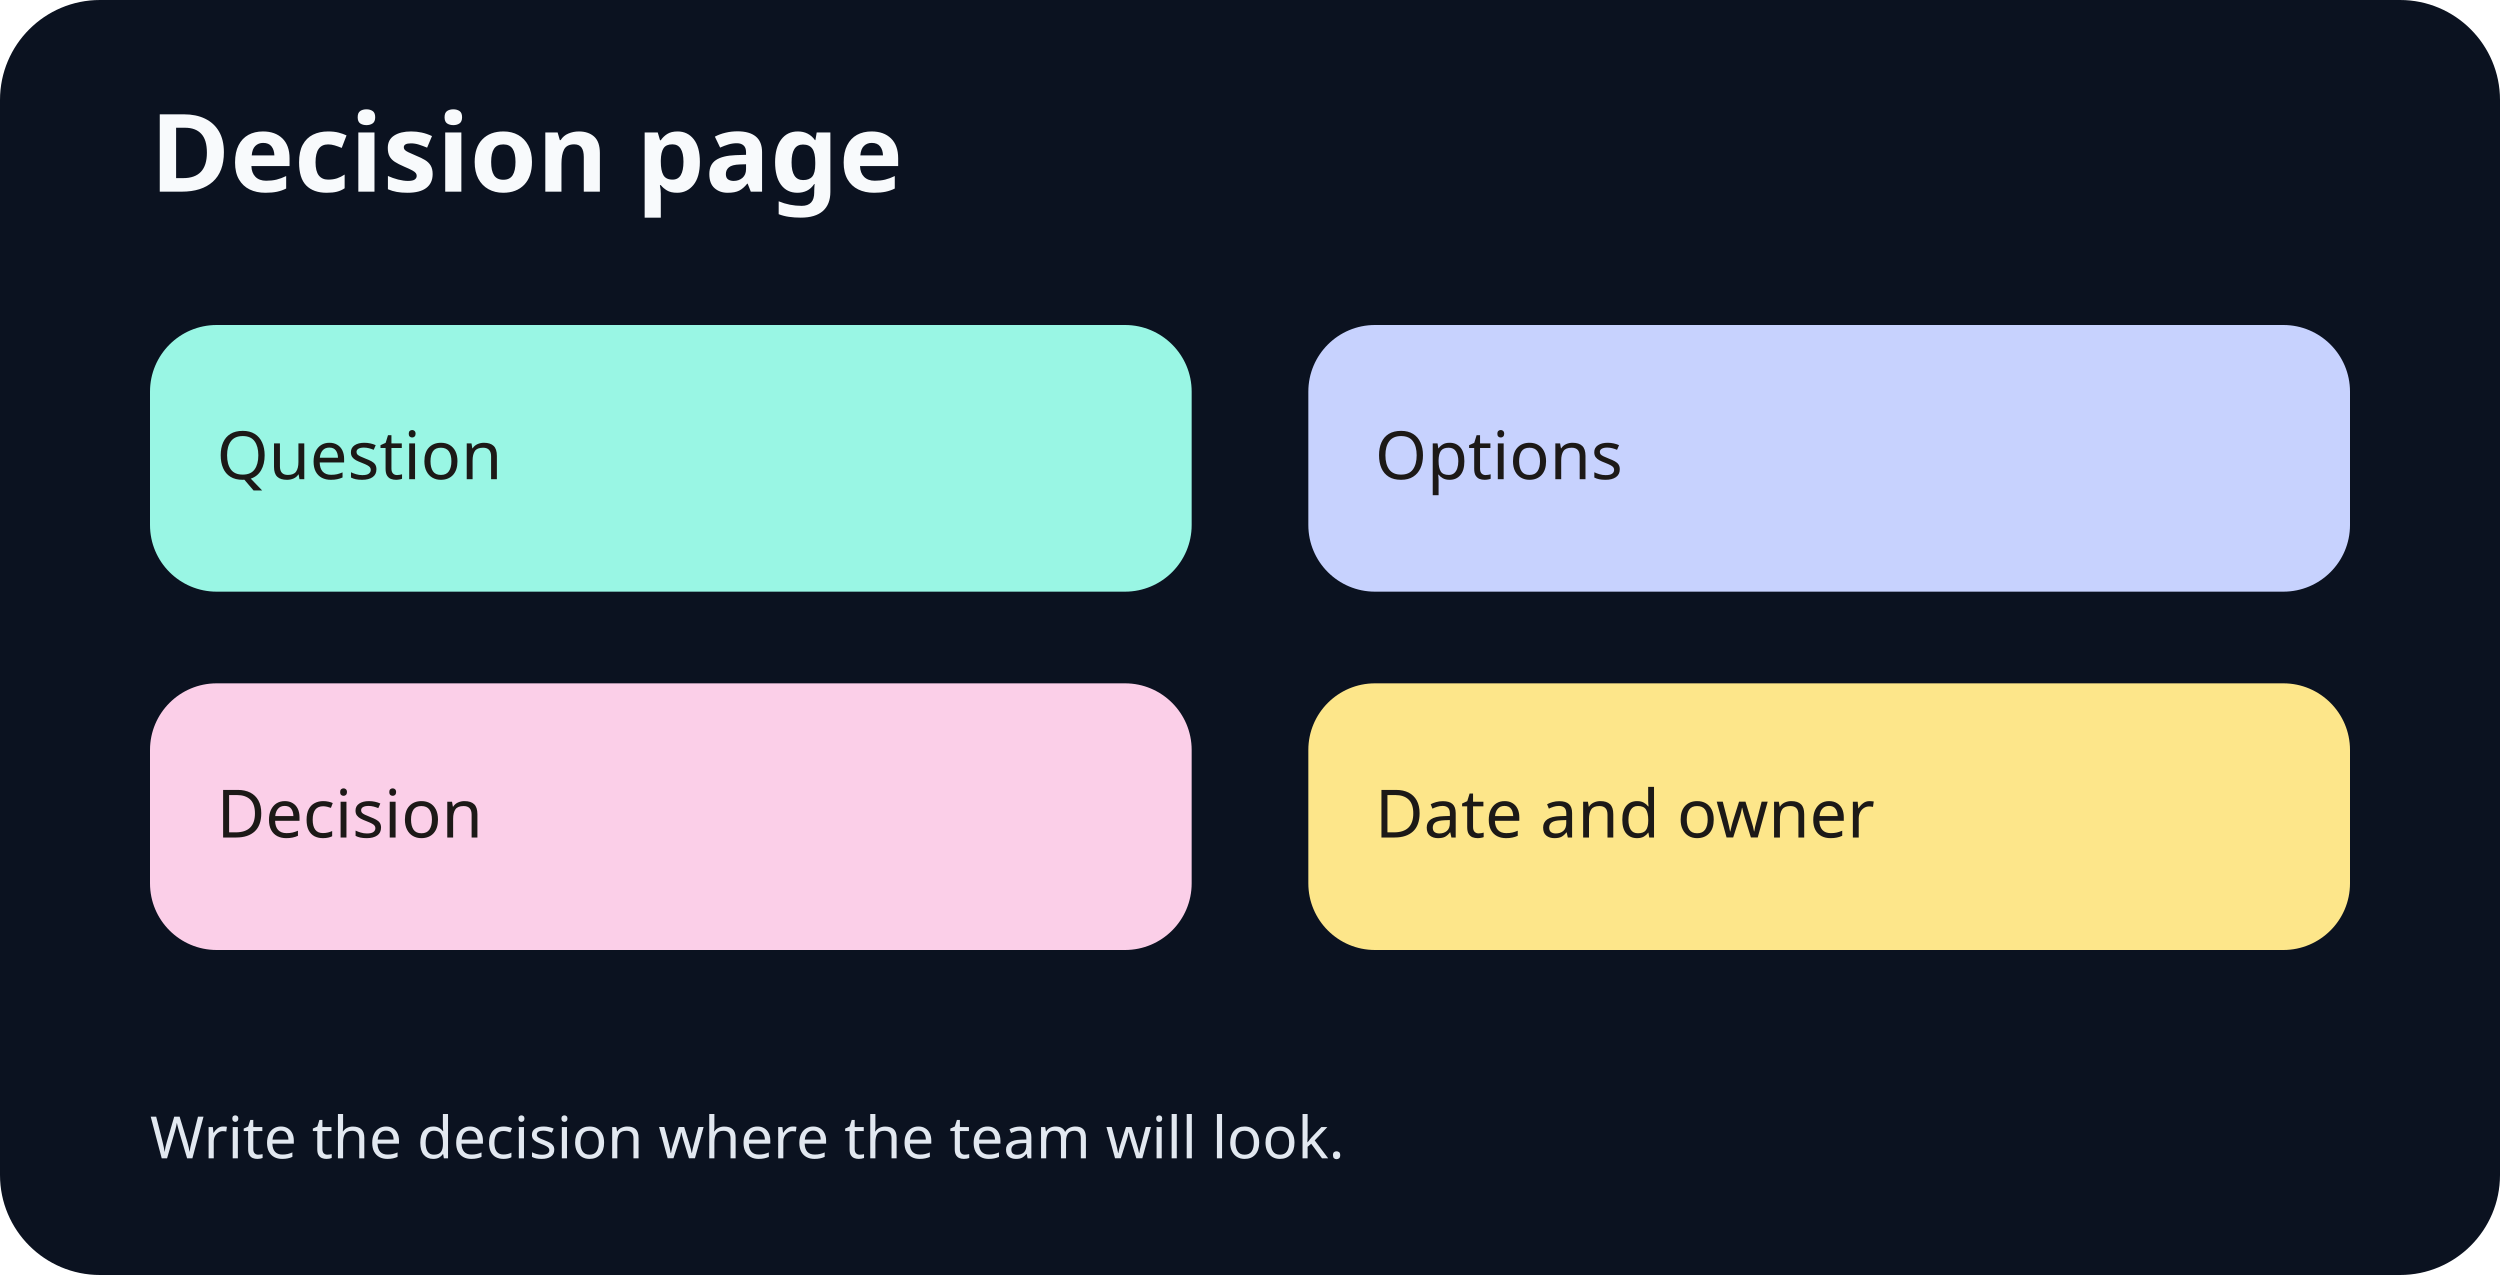
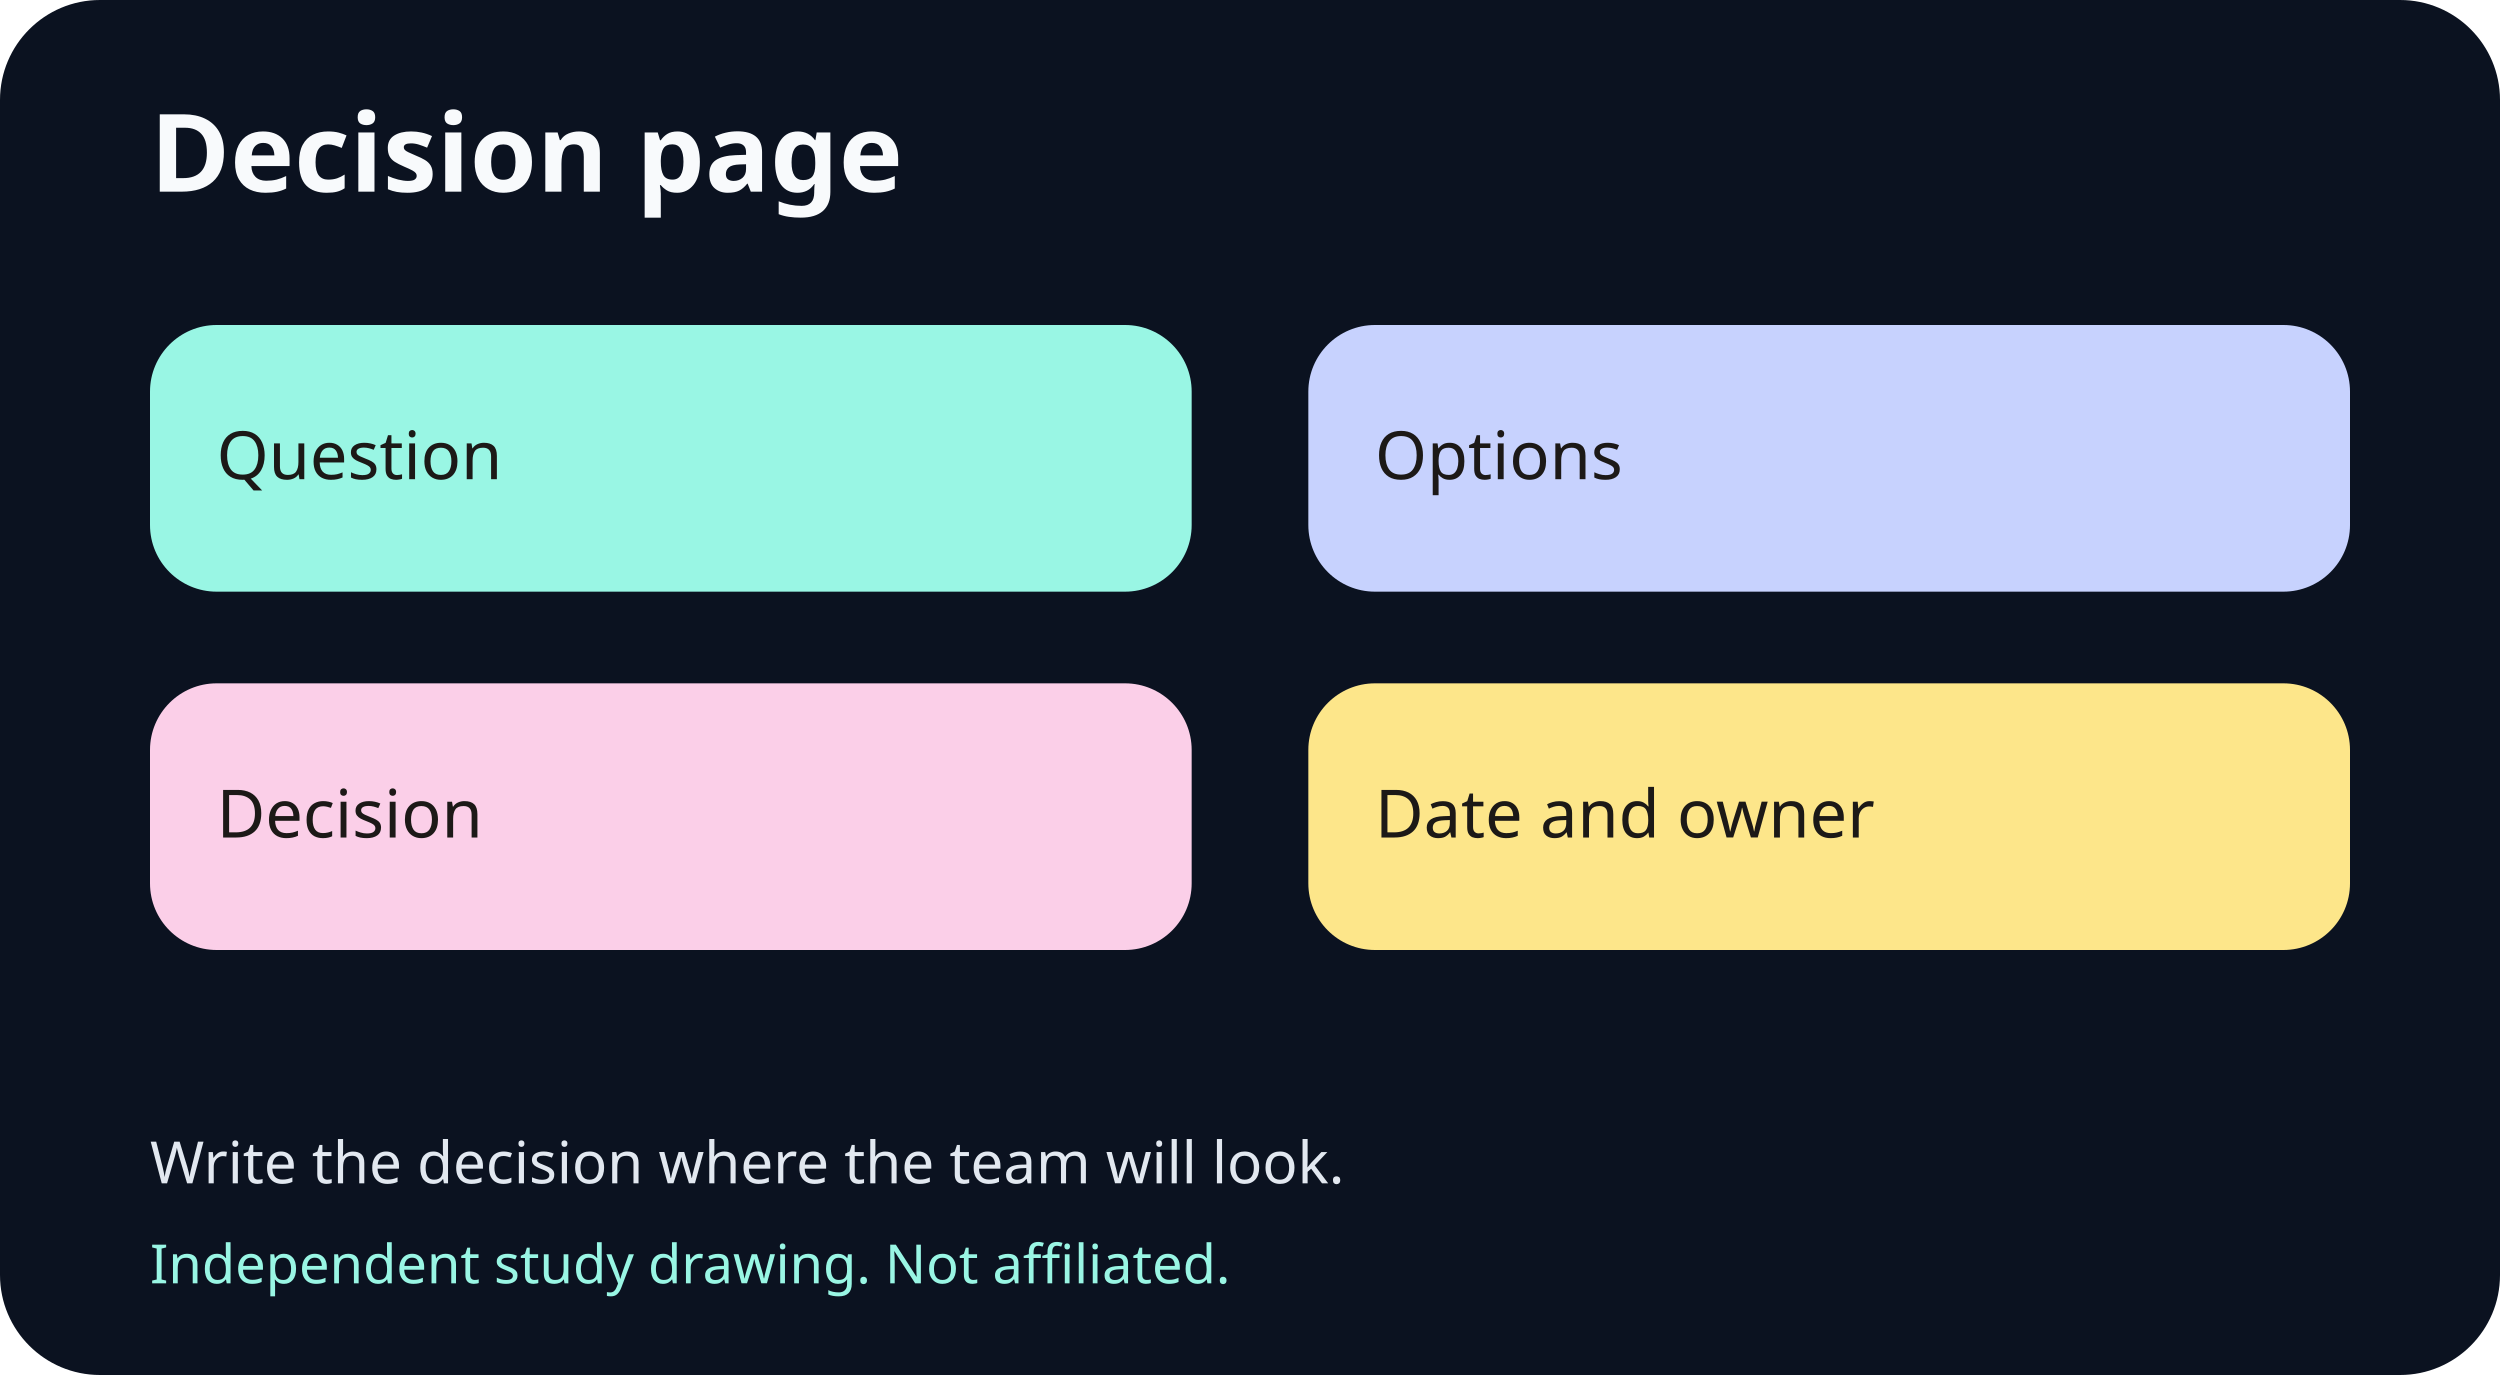
- <svg xmlns="http://www.w3.org/2000/svg" viewBox="0 0 600 306" role="img">
+ <svg xmlns="http://www.w3.org/2000/svg" viewBox="0 0 600 330" role="img">
  <style>
@keyframes baPulse { 50% { opacity: 0.78 } }
.ba-box { animation: baPulse 2.8s ease-in-out infinite; transform-box: fill-box; transform-origin: center; }
@media (prefers-reduced-motion: reduce) { .ba-box { animation: none } }
</style>
  <rect width="100%" height="100%" rx="24" fill="#0b1220" />
  <text x="36" y="46" fill="#f8fafc" font-family="Segoe UI, sans-serif" font-size="26" font-weight="700">Decision page</text>
  <rect class="ba-box" x="36" y="78" width="250" height="64" rx="16" fill="#99f6e4" />
  <text x="52" y="115.0" fill="#1c1917" font-family="Segoe UI, sans-serif" font-size="16">Question</text>
  <rect class="ba-box" x="314" y="78" width="250" height="64" rx="16" fill="#c7d2fe" />
  <text x="330" y="115.0" fill="#1c1917" font-family="Segoe UI, sans-serif" font-size="16">Options</text>
  <rect class="ba-box" x="36" y="164" width="250" height="64" rx="16" fill="#fbcfe8" />
  <text x="52" y="201.0" fill="#1c1917" font-family="Segoe UI, sans-serif" font-size="16">Decision</text>
  <rect class="ba-box" x="314" y="164" width="250" height="64" rx="16" fill="#fde68a" />
  <text x="330" y="201.0" fill="#1c1917" font-family="Segoe UI, sans-serif" font-size="16">Date and owner</text>
-   <text x="36" y="278" fill="#e2e8f0" font-family="Segoe UI, sans-serif" font-size="14">Write the decision where the team will look.</text>
+   <text x="36" y="284" fill="#e2e8f0" font-family="Segoe UI, sans-serif" font-size="14">Write the decision where the team will look.</text>
+   <text x="36" y="308" fill="#99f6e4" font-family="Segoe UI, sans-serif" font-size="13">Independent study drawing. Not affiliated.</text>
</svg>
